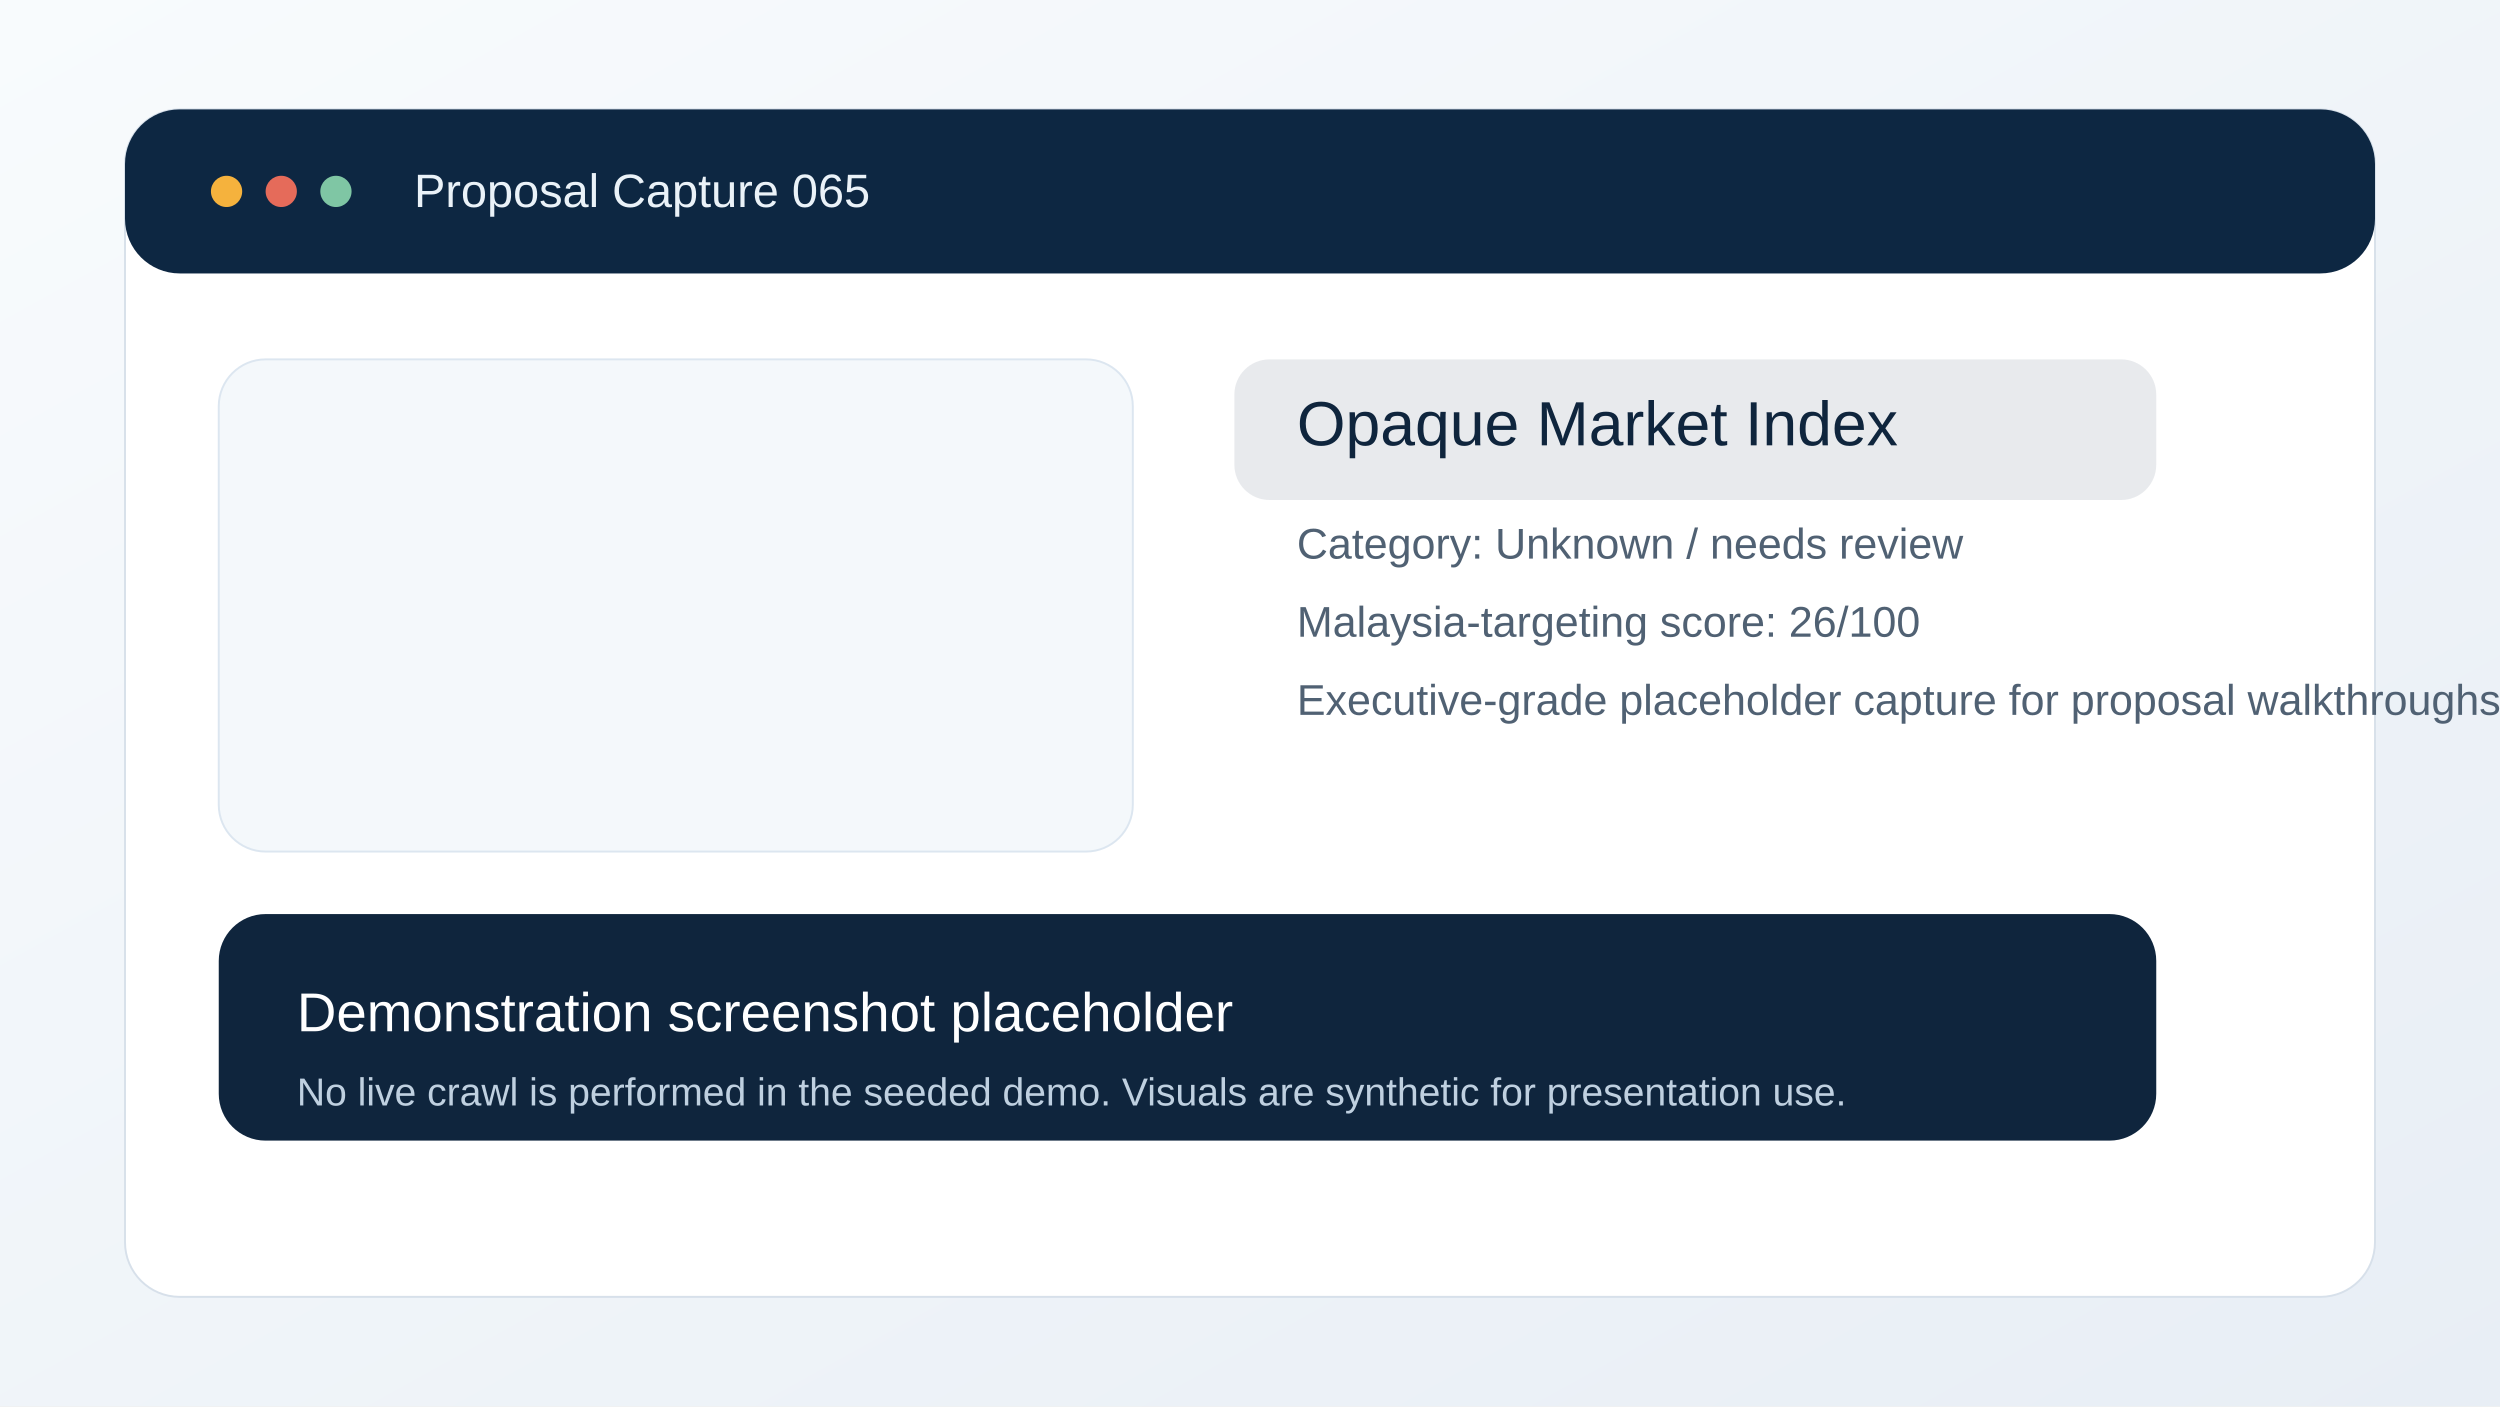
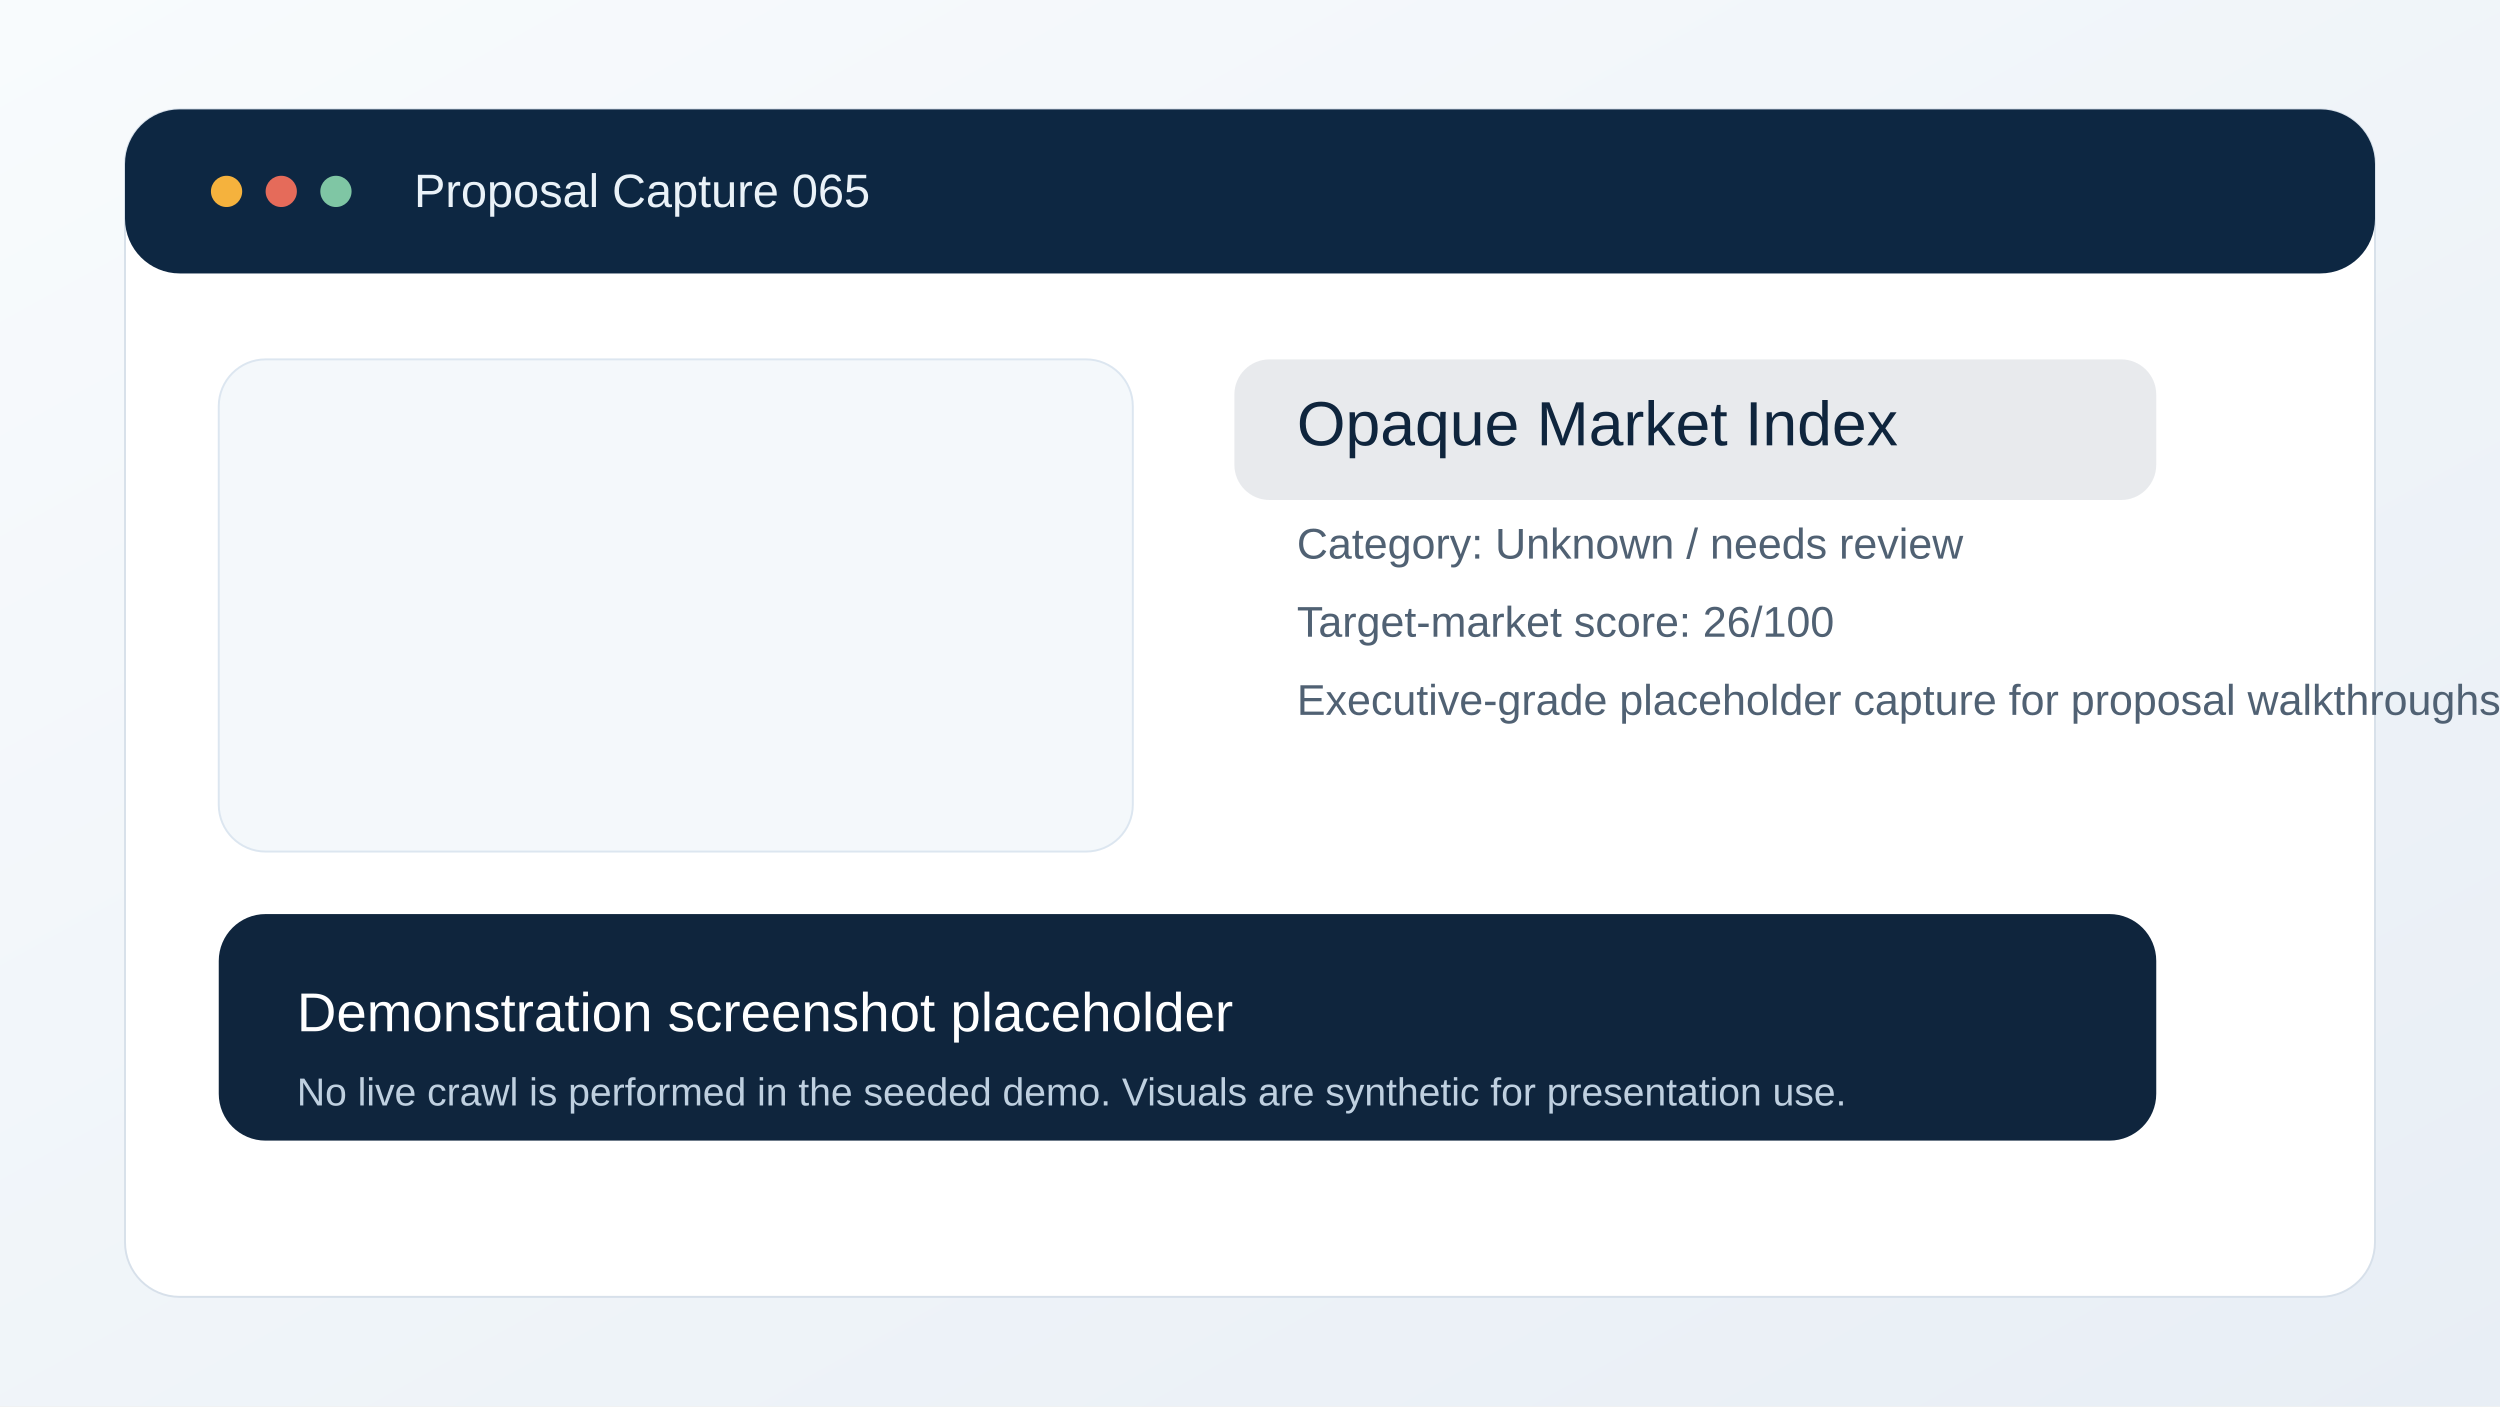
<svg xmlns="http://www.w3.org/2000/svg" width="1280" height="720" viewBox="0 0 1280 720">
  <defs>
    <linearGradient id="bg" x1="0" y1="0" x2="1" y2="1">
      <stop offset="0%" stop-color="#F8FBFD" />
      <stop offset="100%" stop-color="#E8EEF5" />
    </linearGradient>
  </defs>
  <rect width="1280" height="720" fill="url(#bg)" />
  <rect x="64" y="56" width="1152" height="608" rx="28" fill="#FFFFFF" stroke="#D7E0EA" />
  <rect x="64" y="56" width="1152" height="84" rx="28" fill="#0D2742" />
  <circle cx="116" cy="98" r="8" fill="#F5B23D" />
  <circle cx="144" cy="98" r="8" fill="#E56B5A" />
  <circle cx="172" cy="98" r="8" fill="#7FC6A4" />
  <text x="212" y="106" font-family="Arial, sans-serif" font-size="24" fill="#EAF2F8">Proposal Capture 065</text>
  <rect x="112" y="184" width="468" height="252" rx="24" fill="#F4F8FB" stroke="#DCE6F0" />
  <rect x="632" y="184" width="472" height="72" rx="18" fill="#3F5069" opacity="0.12" />
  <text x="664" y="228" font-family="Arial, sans-serif" font-size="32" fill="#0F253D">Opaque Market Index</text>
  <text x="664" y="286" font-family="Arial, sans-serif" font-size="22" fill="#506173">Category: Unknown / needs review</text>
-   <text x="664" y="326" font-family="Arial, sans-serif" font-size="22" fill="#506173">Malaysia-targeting score: 26/100</text>
+   <text x="664" y="326" font-family="Arial, sans-serif" font-size="22" fill="#506173">Target-market score: 26/100</text>
  <text x="664" y="366" font-family="Arial, sans-serif" font-size="22" fill="#506173">Executive-grade placeholder capture for proposal walkthroughs</text>
  <rect x="112" y="468" width="992" height="116" rx="24" fill="#0F253D" />
  <text x="152" y="528" font-family="Arial, sans-serif" font-size="28" fill="#FFFFFF">Demonstration screenshot placeholder</text>
  <text x="152" y="566" font-family="Arial, sans-serif" font-size="20" fill="#BFD0E0">No live crawl is performed in the seeded demo. Visuals are synthetic for presentation use.</text>
</svg>
